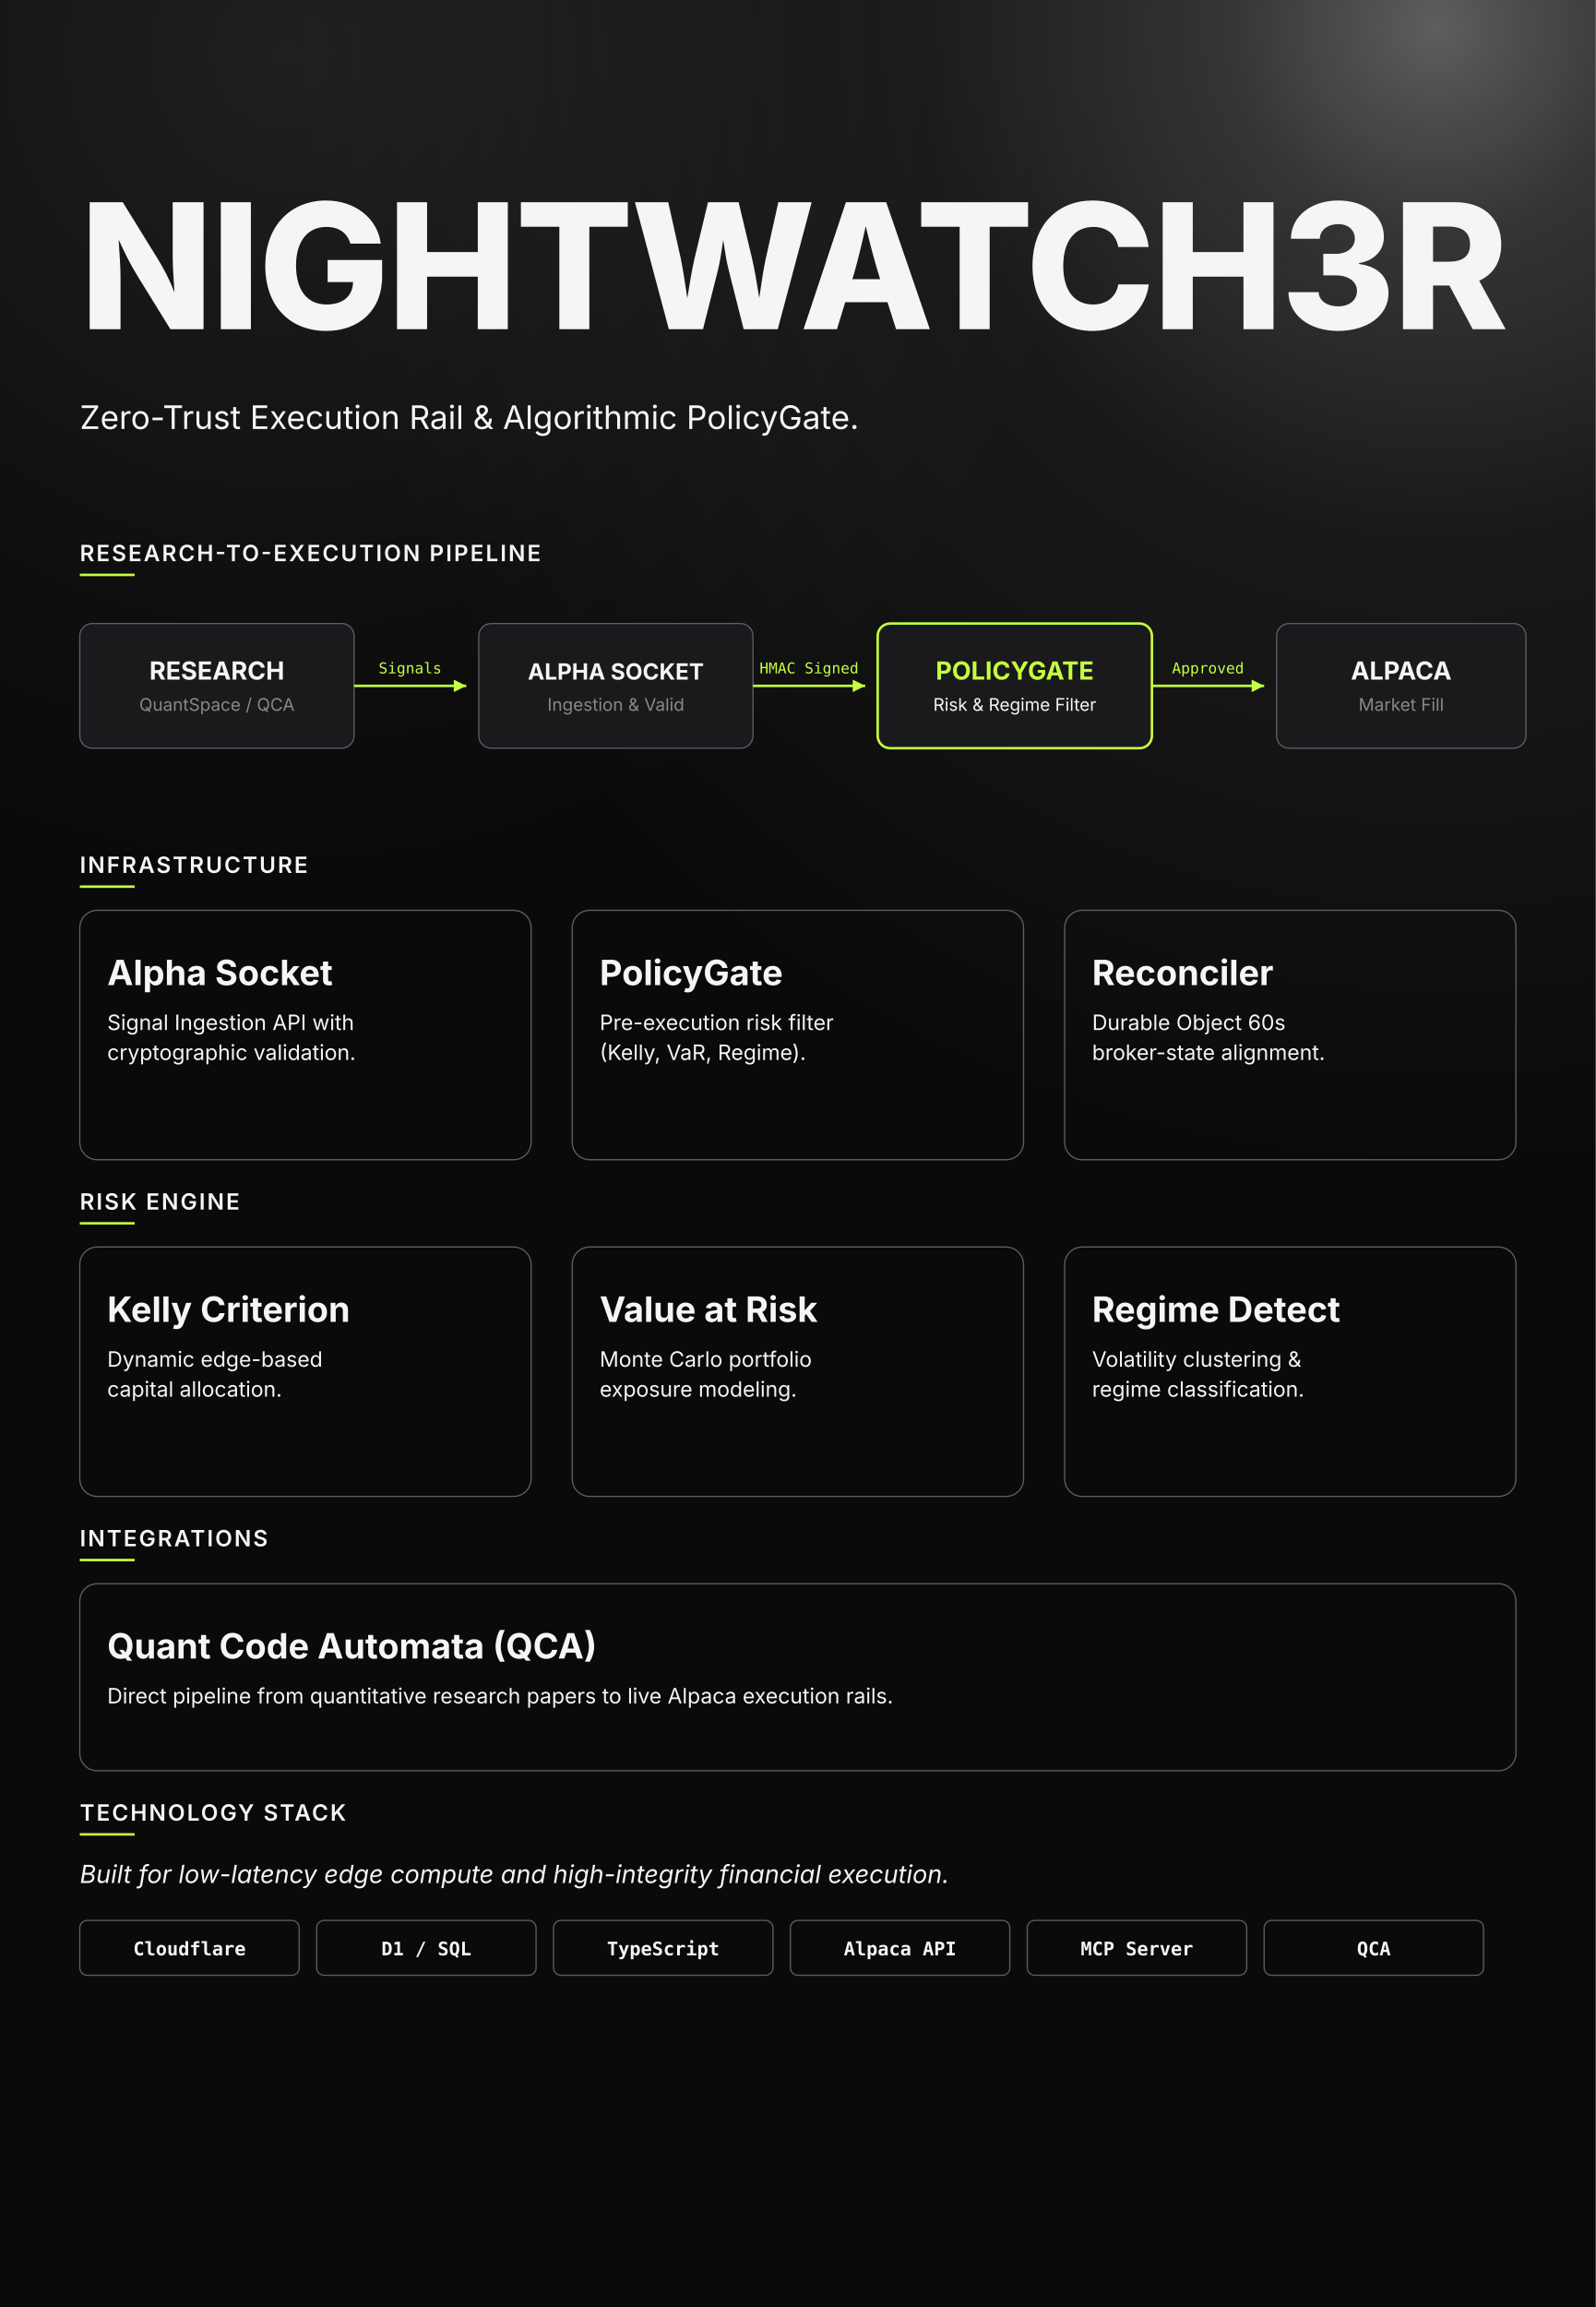
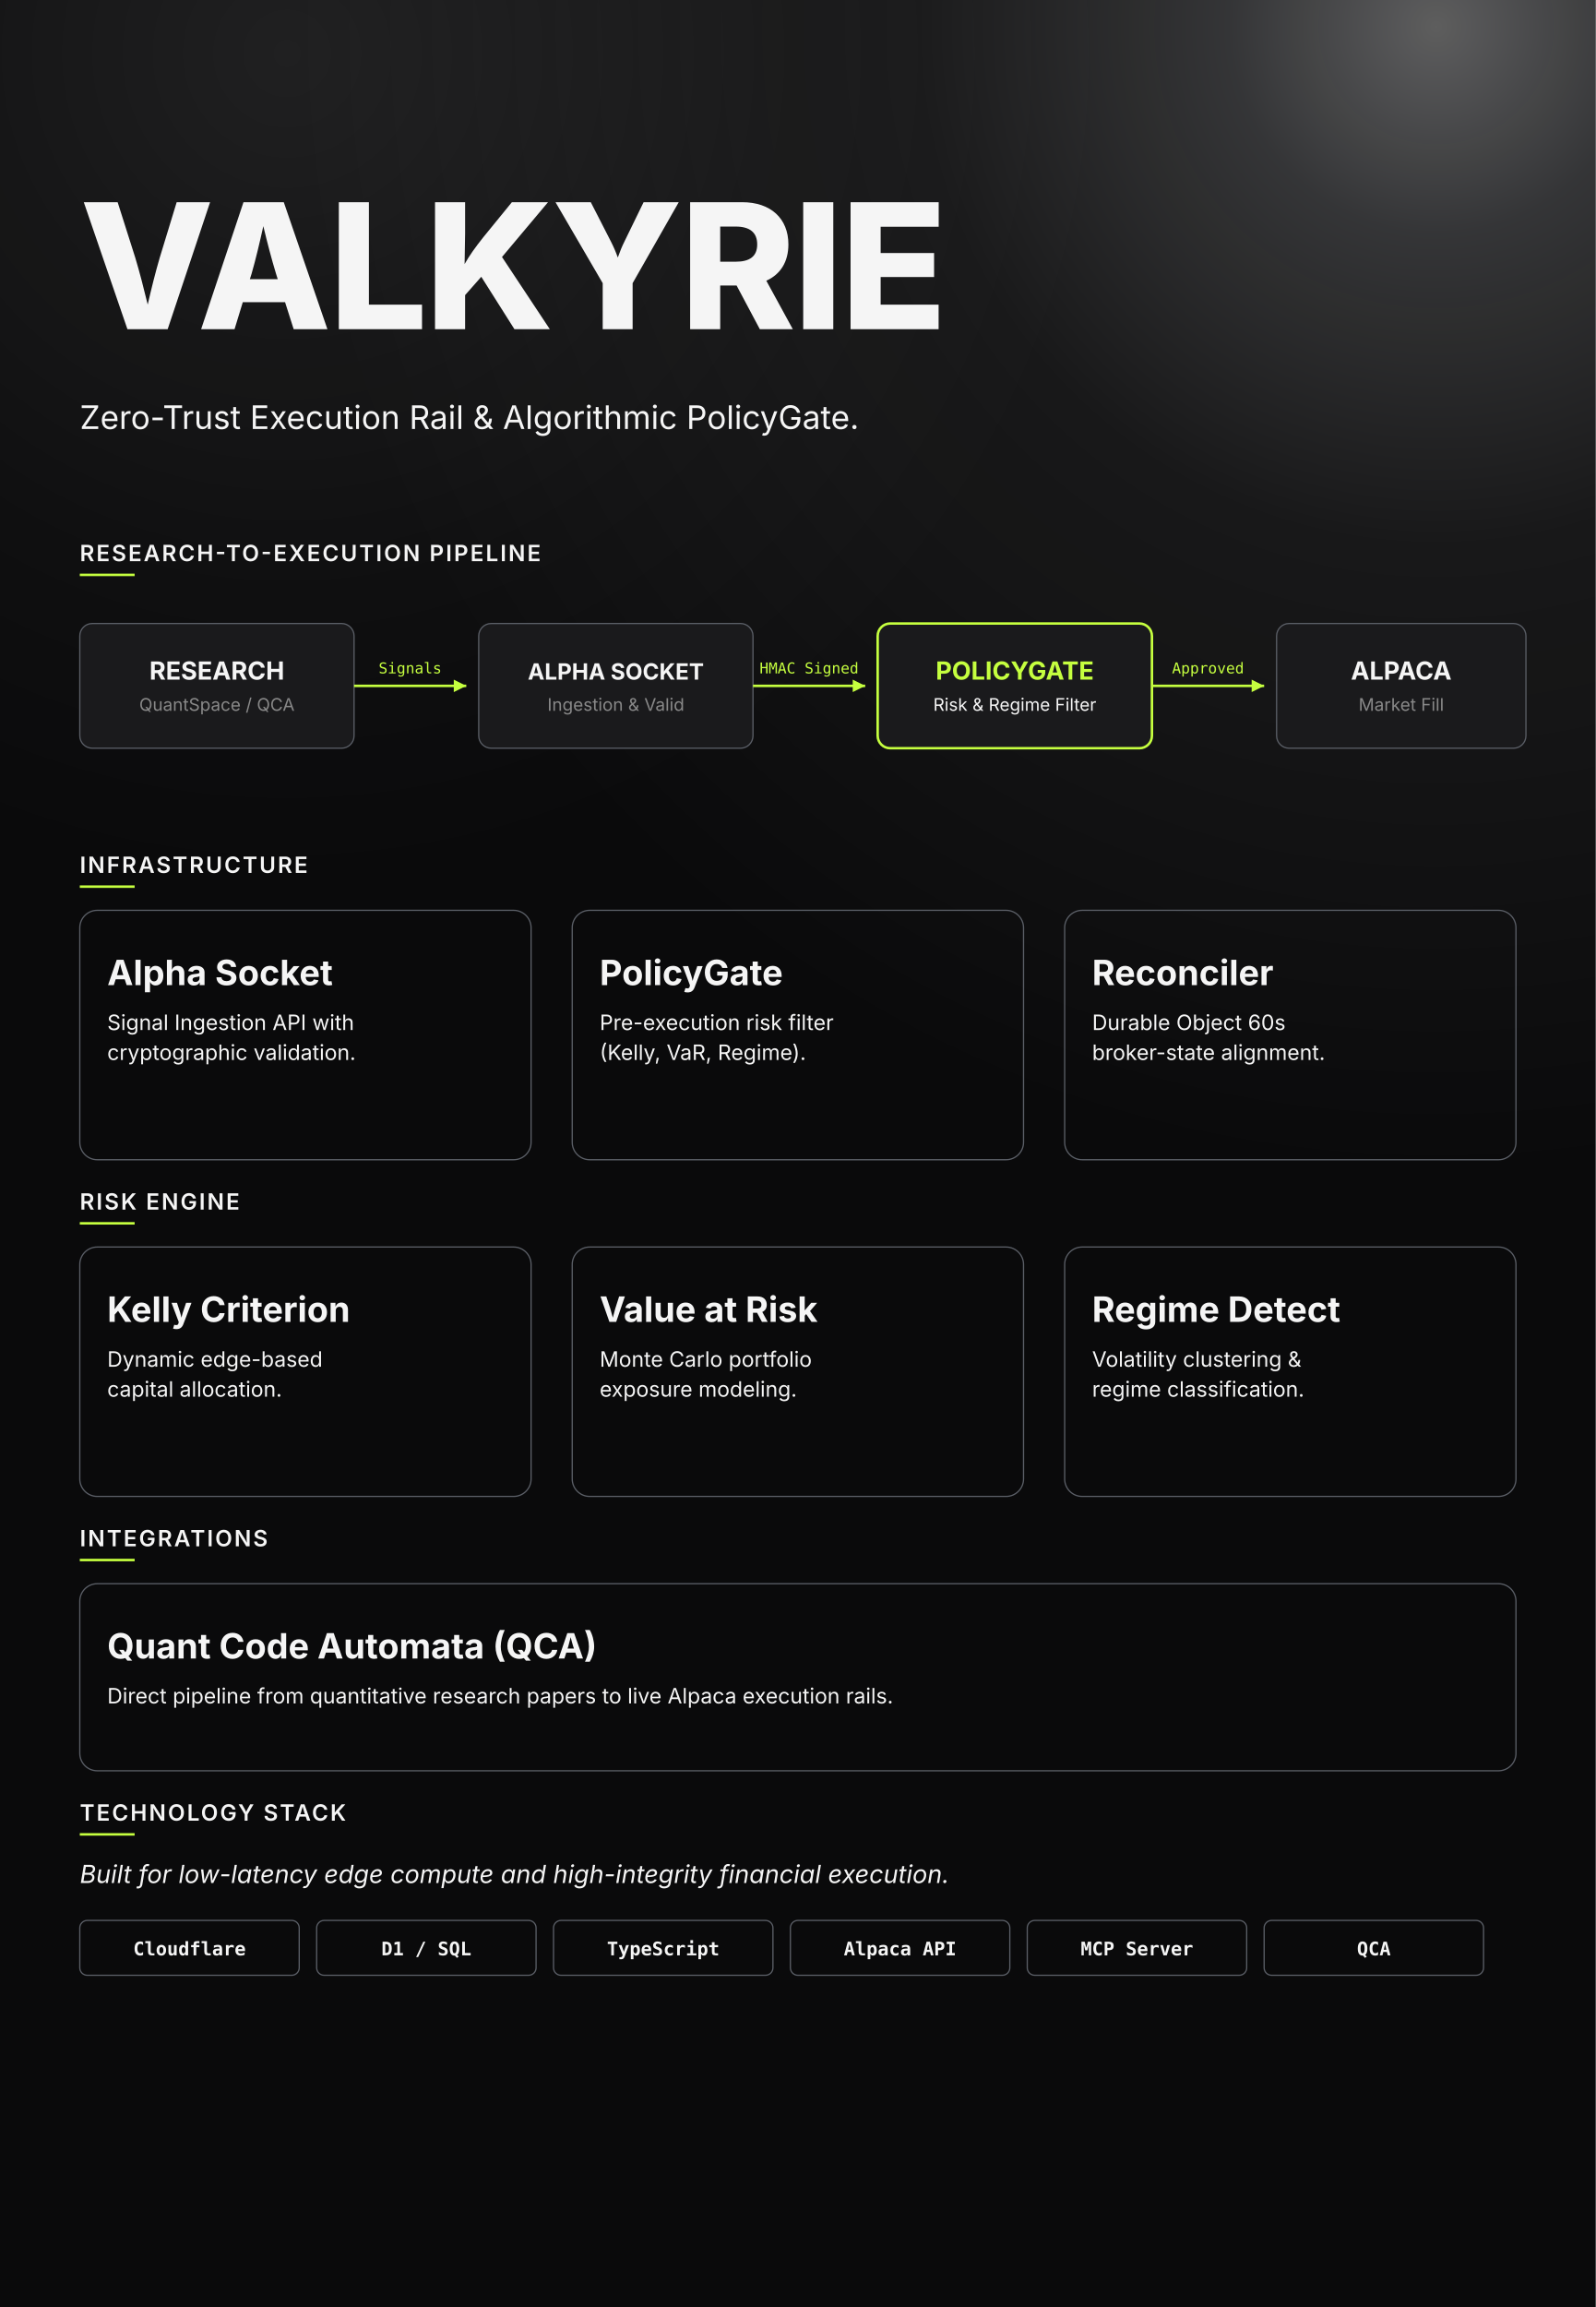
- <svg xmlns="http://www.w3.org/2000/svg" width="1280" height="1850" viewBox="0 0 1280 1850" role="img" aria-label="NIGHTWATCH3R portfolio">
+ <svg xmlns="http://www.w3.org/2000/svg" width="1280" height="1850" viewBox="0 0 1280 1850" role="img" aria-label="VALKYRIE portfolio">
  <rect x="0" y="0" width="1280" height="1850" fill="#0A0A0B" />
  <defs>
    <radialGradient id="lr-primary" cx="1152" cy="21.424" r="921.6" fx="1152" fy="21.424" gradientUnits="userSpaceOnUse">
      <stop offset="0%" stop-color="#FFFFFF" stop-opacity="0.34" />
      <stop offset="18%" stop-color="#F7FAFF" stop-opacity="0.18" />
      <stop offset="45%" stop-color="#FFFFFF" stop-opacity="0.06" />
      <stop offset="100%" stop-color="#FFFFFF" stop-opacity="0" />
    </radialGradient>
    <radialGradient id="lr-secondary" cx="230.4" cy="42.848" r="665.6" fx="230.4" fy="42.848" gradientUnits="userSpaceOnUse">
      <stop offset="0%" stop-color="#FFFFFF" stop-opacity="0.09" />
      <stop offset="65%" stop-color="#FFFFFF" stop-opacity="0.02" />
      <stop offset="100%" stop-color="#FFFFFF" stop-opacity="0" />
    </radialGradient>
    <linearGradient id="shiny-hero" x1="-40%" y1="0" x2="0%" y2="0" gradientUnits="userSpaceOnUse">
      <stop offset="0%" stop-color="#F5F5F5" stop-opacity="1" />
      <stop offset="50%" stop-color="#FFFFFF" stop-opacity="1" />
      <stop offset="100%" stop-color="#F5F5F5" stop-opacity="1" />
      <animate attributeName="x1" from="-40%" to="140%" dur="3s" repeatCount="indefinite" />
      <animate attributeName="x2" from="0%" to="180%" dur="3s" repeatCount="indefinite" />
    </linearGradient>
  </defs>
  <rect x="0" y="0" width="1280" height="1071.2" fill="url(#lr-primary)" />
  <rect x="0" y="0" width="1280" height="1071.2" fill="url(#lr-secondary)" />
  <g>
-     <text x="64" y="264" fill="url(#shiny-hero)" font-family="Inter, sans-serif" font-size="140" font-weight="800" letter-spacing="-2">NIGHTWATCH3R</text>
+     <text x="64" y="264" fill="url(#shiny-hero)" font-family="Inter, sans-serif" font-size="140" font-weight="800" letter-spacing="-2">VALKYRIE</text>
    <text x="64" y="344" fill="#F5F5F5" font-family="Inter, sans-serif" font-size="26">Zero-Trust Execution Rail &amp; Algorithmic PolicyGate.</text>
  </g>
  <g transform="translate(64 450)">
    <text x="0" y="0" fill="#F5F5F5" font-family="Inter, sans-serif" font-size="18" font-weight="600" letter-spacing="1.5" text-transform="uppercase">RESEARCH-TO-EXECUTION PIPELINE</text>
    <rect x="0" y="10" width="44" height="2" fill="#C5FF3F" />
    <g transform="translate(0 50)">
      <rect x="0" y="0" width="220" height="100" rx="10" fill="#1A1A1C" stroke="#5A5E66" stroke-width="1" />
      <text x="110" y="45" fill="#F5F5F5" font-family="Inter, sans-serif" font-size="20" font-weight="700" text-anchor="middle">RESEARCH</text>
      <text x="110" y="70" fill="#888" font-family="Inter, sans-serif" font-size="14" text-anchor="middle">QuantSpace / QCA</text>
    </g>
    <line x1="220" y1="100" x2="310" y2="100" stroke="#C5FF3F" stroke-width="2" />
    <polygon points="310,100 300,95 300,105" fill="#C5FF3F" />
    <text x="265" y="90" fill="#C5FF3F" font-family="monospace" font-size="12" text-anchor="middle">Signals</text>
    <g transform="translate(320 50)">
      <rect x="0" y="0" width="220" height="100" rx="10" fill="#1A1A1C" stroke="#5A5E66" stroke-width="1" />
      <text x="110" y="45" fill="#F5F5F5" font-family="Inter, sans-serif" font-size="18" font-weight="700" text-anchor="middle">ALPHA SOCKET</text>
      <text x="110" y="70" fill="#888" font-family="Inter, sans-serif" font-size="14" text-anchor="middle">Ingestion &amp; Valid</text>
    </g>
    <line x1="540" y1="100" x2="630" y2="100" stroke="#C5FF3F" stroke-width="2" />
    <polygon points="630,100 620,95 620,105" fill="#C5FF3F" />
    <text x="585" y="90" fill="#C5FF3F" font-family="monospace" font-size="12" text-anchor="middle">HMAC Signed</text>
    <g transform="translate(640 50)">
      <rect x="0" y="0" width="220" height="100" rx="10" fill="#1A1A1C" stroke="#C5FF3F" stroke-width="2" />
      <text x="110" y="45" fill="#C5FF3F" font-family="Inter, sans-serif" font-size="20" font-weight="700" text-anchor="middle">POLICYGATE</text>
      <text x="110" y="70" fill="#F5F5F5" font-family="Inter, sans-serif" font-size="14" text-anchor="middle">Risk &amp; Regime Filter</text>
    </g>
    <line x1="860" y1="100" x2="950" y2="100" stroke="#C5FF3F" stroke-width="2" />
    <polygon points="950,100 940,95 940,105" fill="#C5FF3F" />
    <text x="905" y="90" fill="#C5FF3F" font-family="monospace" font-size="12" text-anchor="middle">Approved</text>
    <g transform="translate(960 50)">
      <rect x="0" y="0" width="200" height="100" rx="10" fill="#1A1A1C" stroke="#5A5E66" stroke-width="1" />
      <text x="100" y="45" fill="#F5F5F5" font-family="Inter, sans-serif" font-size="20" font-weight="700" text-anchor="middle">ALPACA</text>
      <text x="100" y="70" fill="#888" font-family="Inter, sans-serif" font-size="14" text-anchor="middle">Market Fill</text>
    </g>
  </g>
  <g transform="translate(64 700)">
    <text x="0" y="0" fill="#F5F5F5" font-family="Inter, sans-serif" font-size="18" font-weight="600" letter-spacing="1.5" text-transform="uppercase">INFRASTRUCTURE</text>
    <rect x="0" y="10" width="44" height="2" fill="#C5FF3F" />
    <g transform="translate(0 30)">
      <rect x="0" y="0" width="362" height="200" rx="14" fill="none" stroke="#5A5E66" stroke-width="1" />
      <text x="22" y="60" fill="#F5F5F5" font-family="Inter, sans-serif" font-size="28" font-weight="700">Alpha Socket</text>
      <text x="22" y="96" fill="#F5F5F5" font-family="Inter, sans-serif" font-size="17" font-weight="400">
        <tspan x="22" dy="0">Signal Ingestion API with</tspan>
        <tspan x="22" dy="24">cryptographic validation.</tspan>
      </text>
    </g>
    <g transform="translate(395 30)">
      <rect x="0" y="0" width="362" height="200" rx="14" fill="none" stroke="#5A5E66" stroke-width="1" />
      <text x="22" y="60" fill="#F5F5F5" font-family="Inter, sans-serif" font-size="28" font-weight="700">PolicyGate</text>
      <text x="22" y="96" fill="#F5F5F5" font-family="Inter, sans-serif" font-size="17" font-weight="400">
        <tspan x="22" dy="0">Pre-execution risk filter</tspan>
        <tspan x="22" dy="24">(Kelly, VaR, Regime).</tspan>
      </text>
    </g>
    <g transform="translate(790 30)">
      <rect x="0" y="0" width="362" height="200" rx="14" fill="none" stroke="#5A5E66" stroke-width="1" />
      <text x="22" y="60" fill="#F5F5F5" font-family="Inter, sans-serif" font-size="28" font-weight="700">Reconciler</text>
      <text x="22" y="96" fill="#F5F5F5" font-family="Inter, sans-serif" font-size="17" font-weight="400">
        <tspan x="22" dy="0">Durable Object 60s</tspan>
        <tspan x="22" dy="24">broker-state alignment.</tspan>
      </text>
    </g>
  </g>
  <g transform="translate(64 970)">
    <text x="0" y="0" fill="#F5F5F5" font-family="Inter, sans-serif" font-size="18" font-weight="600" letter-spacing="1.5" text-transform="uppercase">RISK ENGINE</text>
    <rect x="0" y="10" width="44" height="2" fill="#C5FF3F" />
    <g transform="translate(0 30)">
      <rect x="0" y="0" width="362" height="200" rx="14" fill="none" stroke="#5A5E66" stroke-width="1" />
      <text x="22" y="60" fill="#F5F5F5" font-family="Inter, sans-serif" font-size="28" font-weight="700">Kelly Criterion</text>
      <text x="22" y="96" fill="#F5F5F5" font-family="Inter, sans-serif" font-size="17" font-weight="400">
        <tspan x="22" dy="0">Dynamic edge-based</tspan>
        <tspan x="22" dy="24">capital allocation.</tspan>
      </text>
    </g>
    <g transform="translate(395 30)">
      <rect x="0" y="0" width="362" height="200" rx="14" fill="none" stroke="#5A5E66" stroke-width="1" />
      <text x="22" y="60" fill="#F5F5F5" font-family="Inter, sans-serif" font-size="28" font-weight="700">Value at Risk</text>
      <text x="22" y="96" fill="#F5F5F5" font-family="Inter, sans-serif" font-size="17" font-weight="400">
        <tspan x="22" dy="0">Monte Carlo portfolio</tspan>
        <tspan x="22" dy="24">exposure modeling.</tspan>
      </text>
    </g>
    <g transform="translate(790 30)">
      <rect x="0" y="0" width="362" height="200" rx="14" fill="none" stroke="#5A5E66" stroke-width="1" />
      <text x="22" y="60" fill="#F5F5F5" font-family="Inter, sans-serif" font-size="28" font-weight="700">Regime Detect</text>
      <text x="22" y="96" fill="#F5F5F5" font-family="Inter, sans-serif" font-size="17" font-weight="400">
        <tspan x="22" dy="0">Volatility clustering &amp;</tspan>
        <tspan x="22" dy="24">regime classification.</tspan>
      </text>
    </g>
  </g>
  <g transform="translate(64 1240)">
    <text x="0" y="0" fill="#F5F5F5" font-family="Inter, sans-serif" font-size="18" font-weight="600" letter-spacing="1.5" text-transform="uppercase">INTEGRATIONS</text>
    <rect x="0" y="10" width="44" height="2" fill="#C5FF3F" />
    <g transform="translate(0 30)">
      <rect x="0" y="0" width="1152" height="150" rx="14" fill="none" stroke="#5A5E66" stroke-width="1" />
      <text x="22" y="60" fill="#F5F5F5" font-family="Inter, sans-serif" font-size="28" font-weight="700">Quant Code Automata (QCA)</text>
      <text x="22" y="96" fill="#F5F5F5" font-family="Inter, sans-serif" font-size="17" font-weight="400">
        <tspan x="22" dy="0">Direct pipeline from quantitative research papers to live Alpaca execution rails.</tspan>
      </text>
    </g>
  </g>
  <g transform="translate(64 1460)">
    <text x="0" y="0" fill="#F5F5F5" font-family="Inter, sans-serif" font-size="18" font-weight="600" letter-spacing="1.5" text-transform="uppercase">TECHNOLOGY STACK</text>
    <rect x="0" y="10" width="44" height="2" fill="#C5FF3F" />
    <text x="0" y="50" fill="#F5F5F5" font-family="Inter, sans-serif" font-size="20" font-style="italic">Built for low-latency edge compute and high-integrity financial execution.</text>
    <g transform="translate(0 80)">
      <rect x="0" y="0" width="176" height="44" rx="6" fill="none" stroke="#5A5E66" stroke-width="1" />
      <text x="88" y="28" fill="#F5F5F5" font-family="monospace" font-size="15" font-weight="600" text-anchor="middle">Cloudflare</text>
      <rect x="190" y="0" width="176" height="44" rx="6" fill="none" stroke="#5A5E66" stroke-width="1" />
      <text x="278" y="28" fill="#F5F5F5" font-family="monospace" font-size="15" font-weight="600" text-anchor="middle">D1 / SQL</text>
      <rect x="380" y="0" width="176" height="44" rx="6" fill="none" stroke="#5A5E66" stroke-width="1" />
      <text x="468" y="28" fill="#F5F5F5" font-family="monospace" font-size="15" font-weight="600" text-anchor="middle">TypeScript</text>
      <rect x="570" y="0" width="176" height="44" rx="6" fill="none" stroke="#5A5E66" stroke-width="1" />
      <text x="658" y="28" fill="#F5F5F5" font-family="monospace" font-size="15" font-weight="600" text-anchor="middle">Alpaca API</text>
      <rect x="760" y="0" width="176" height="44" rx="6" fill="none" stroke="#5A5E66" stroke-width="1" />
      <text x="848" y="28" fill="#F5F5F5" font-family="monospace" font-size="15" font-weight="600" text-anchor="middle">MCP Server</text>
      <rect x="950" y="0" width="176" height="44" rx="6" fill="none" stroke="#5A5E66" stroke-width="1" />
      <text x="1038" y="28" fill="#F5F5F5" font-family="monospace" font-size="15" font-weight="600" text-anchor="middle">QCA</text>
    </g>
  </g>
</svg>
